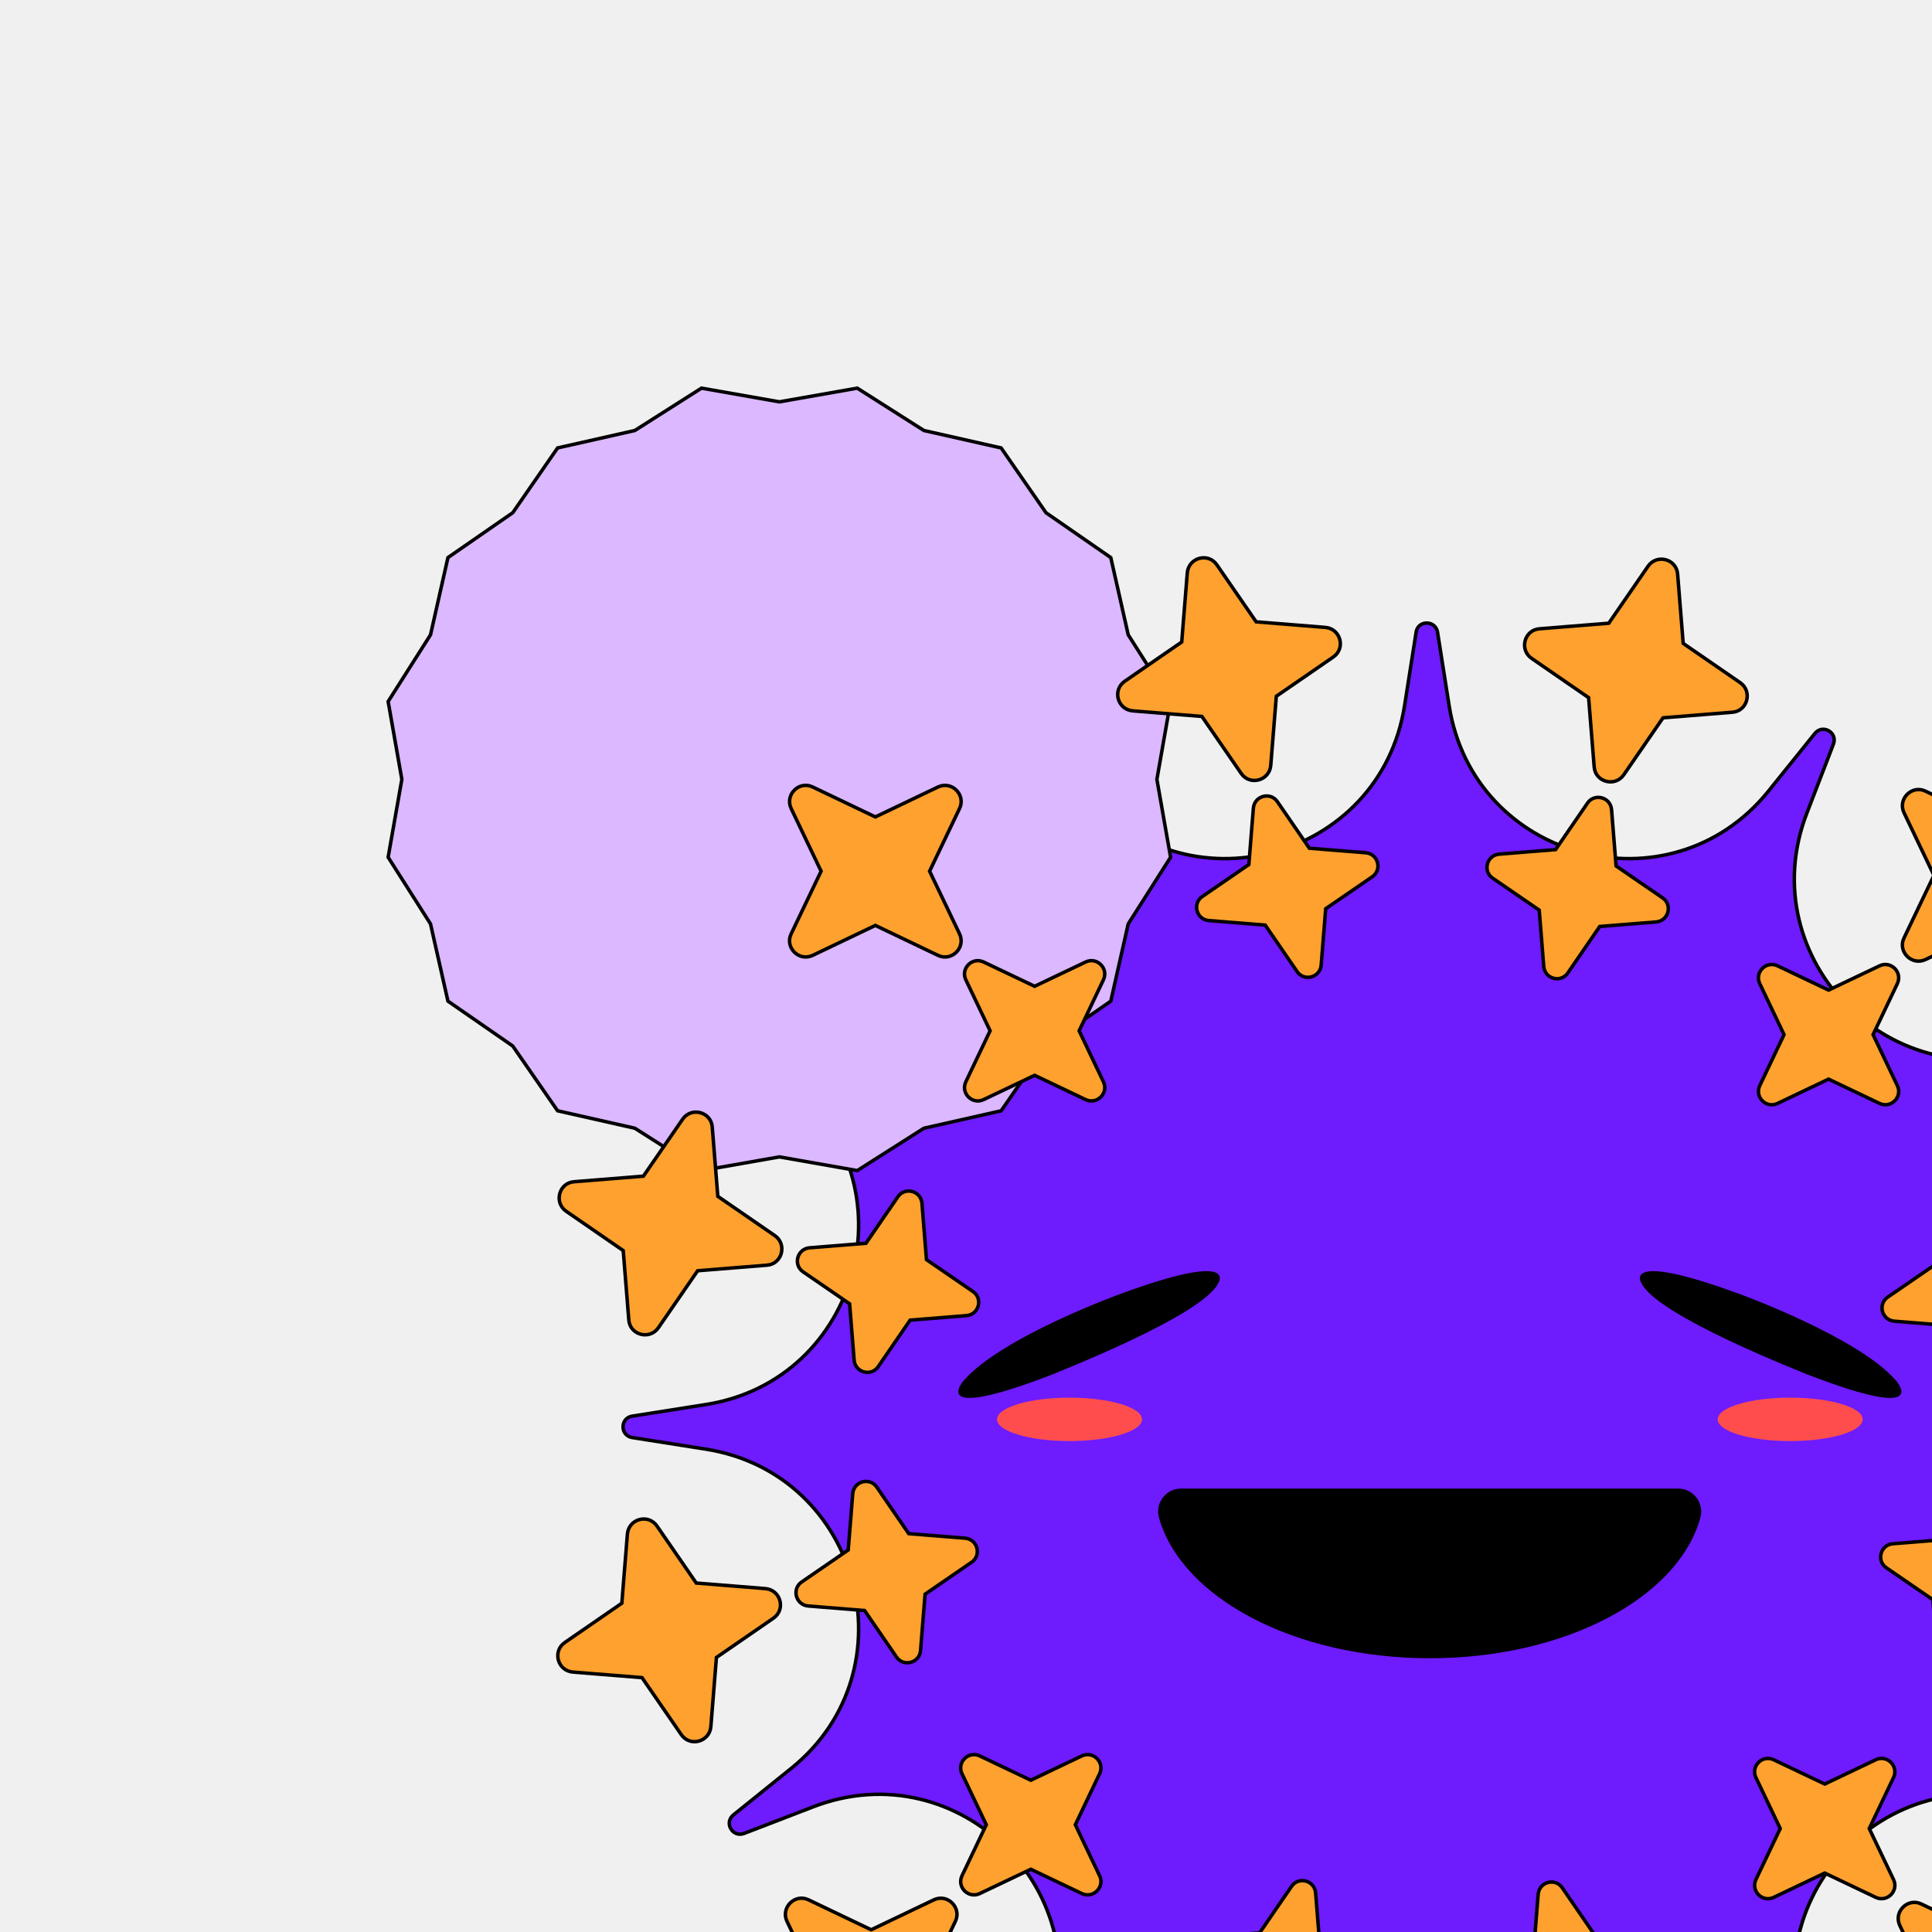
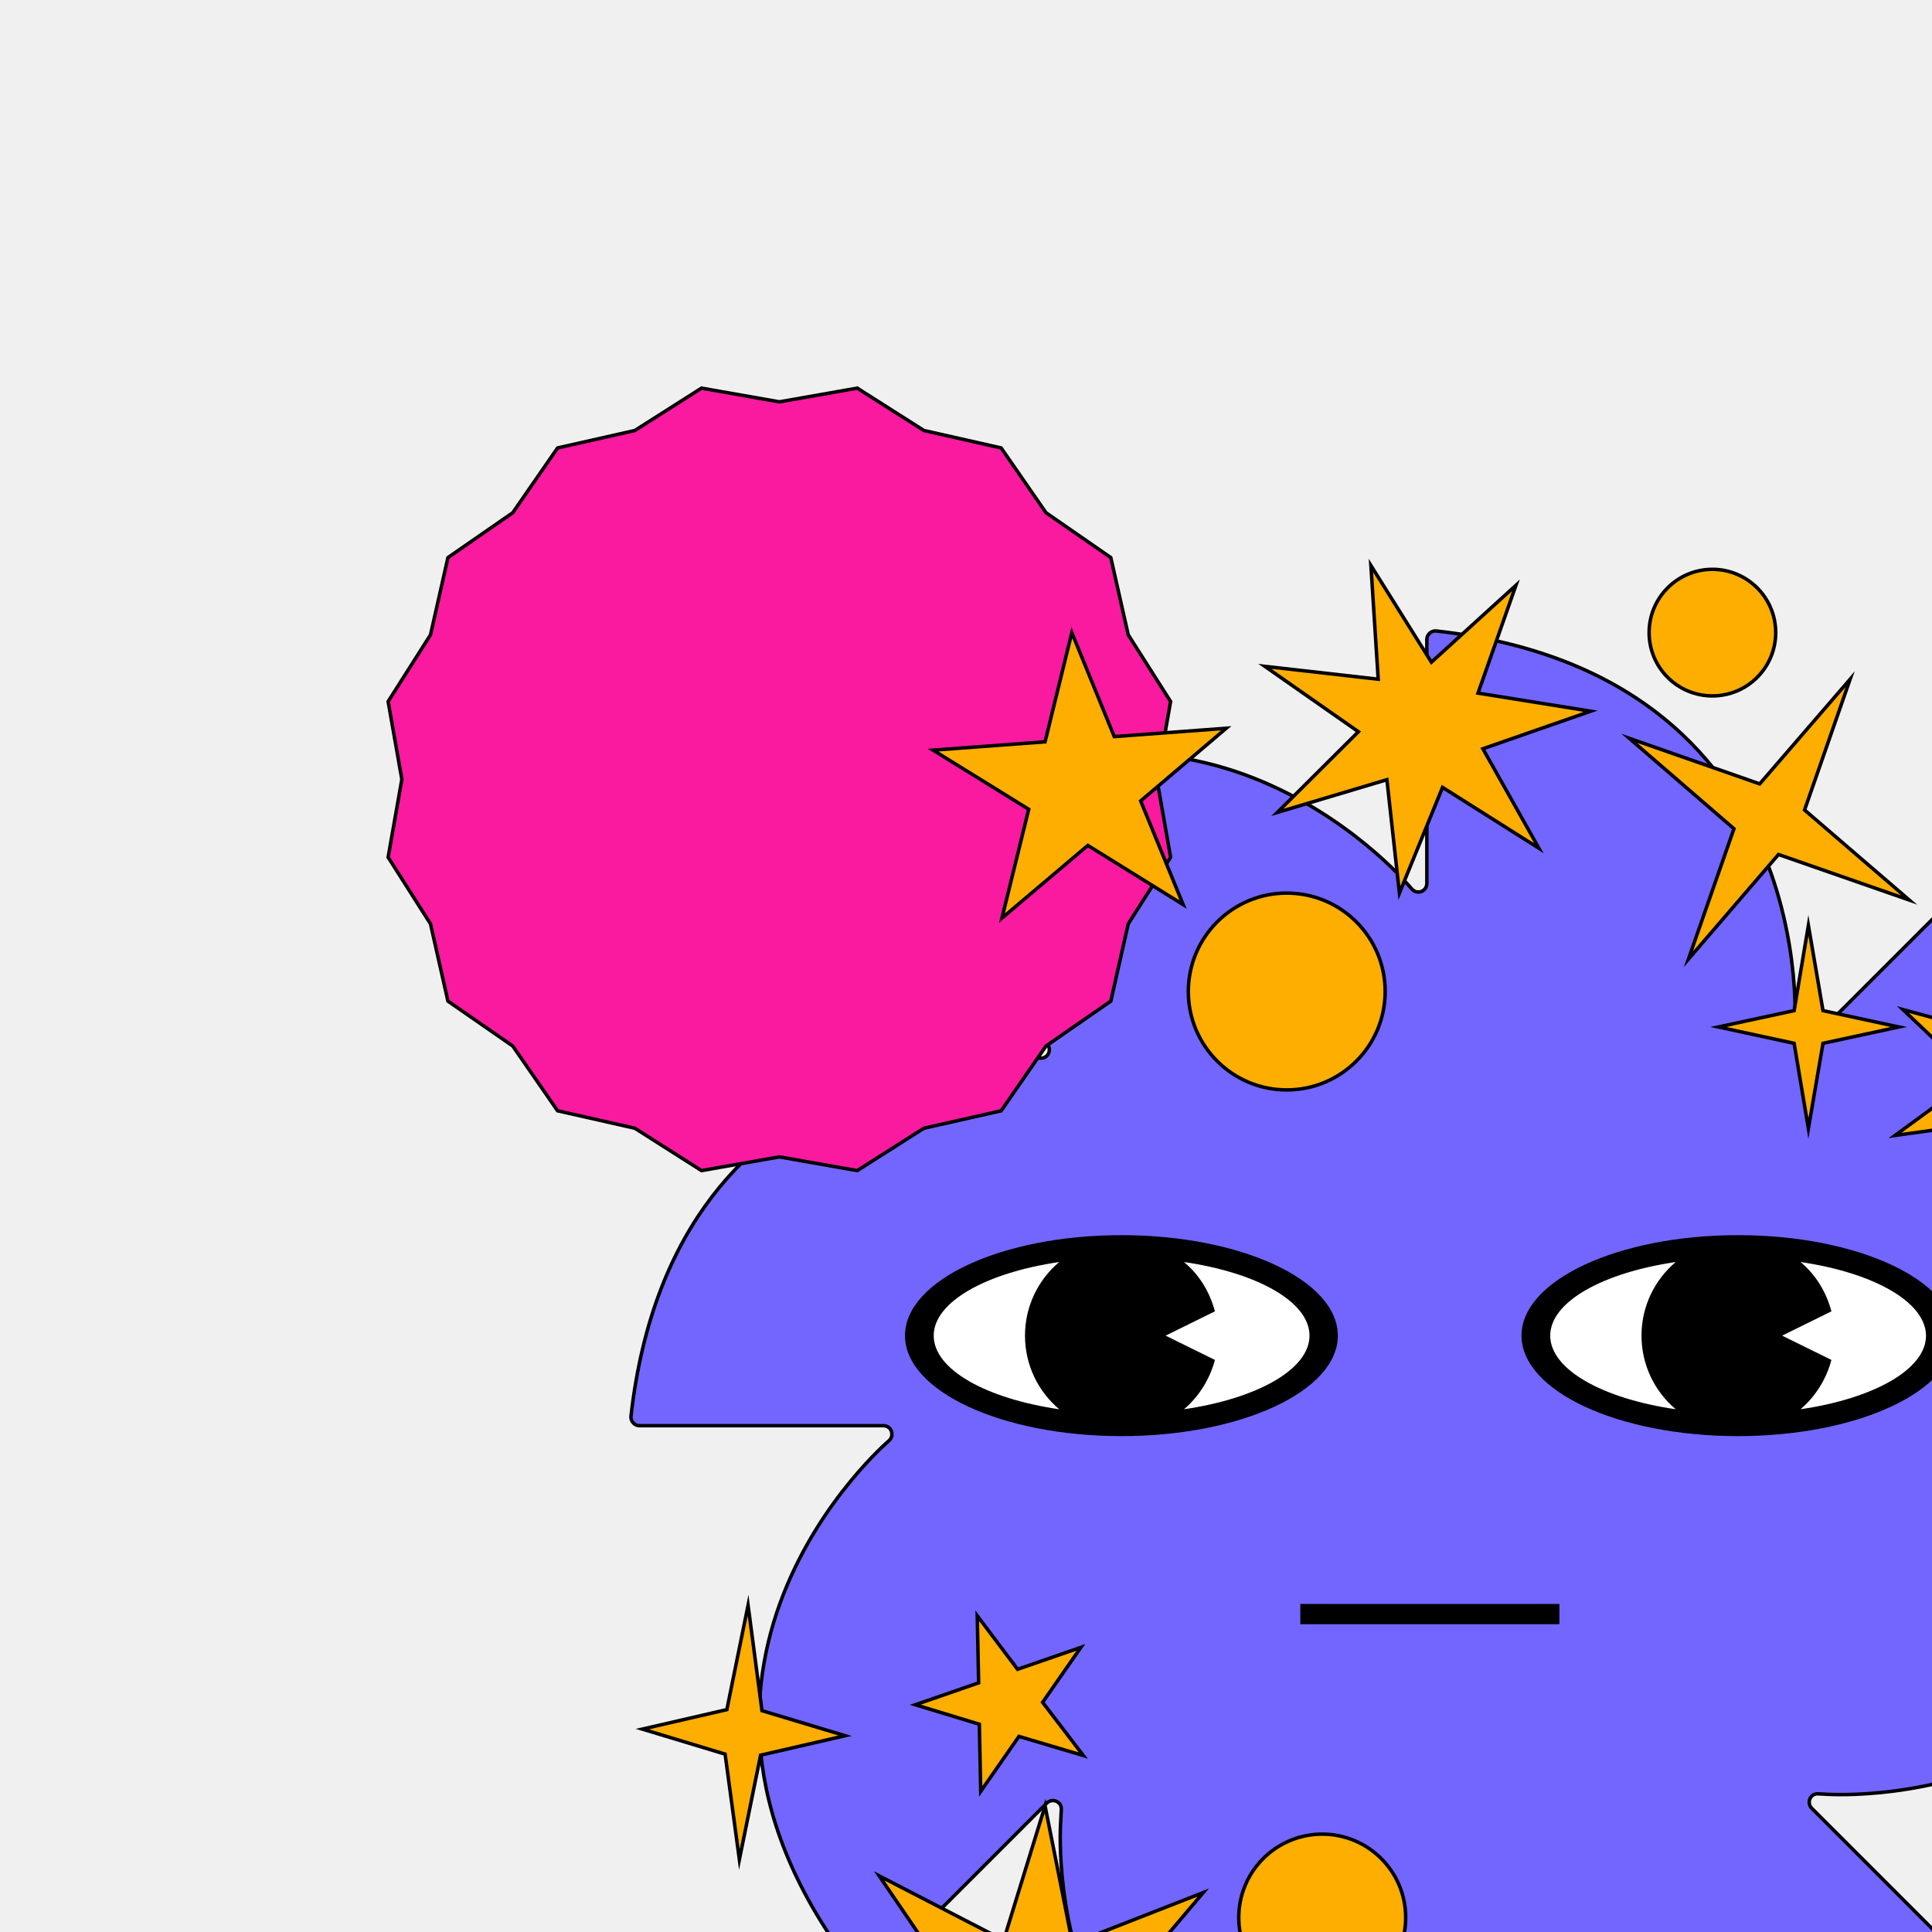
<svg xmlns="http://www.w3.org/2000/svg" height="100%" width="100%" viewBox="0 0 1000 1000" style="background-color: transparent">
  <style>
    #id-hero {
      transform-origin: 300px 300px;
      transform: translate(200px, 200px) scale(1.8);
    }
  </style>
  <g id="id-hero">
    <style>
      @keyframes moveBG {
        0% {
          transform-origin: 300px 300px;
          transform: translate(0px, 0px) rotate(0deg);
        }
        100% {
          transform-origin: 300px 300px;
          transform: translate(0px, 0px) rotate(360deg);
        }
      }
      #id-BG {
        animation: moveBG 12s infinite linear;
        animation-delay: 0s;
        animation-direction: reverse;
      }
    </style>
-     <g id="id-BG" fill="hsl(262,99%,55%)">
+     <g id="id-BG" fill="hsl(245,100%,70%)">
      <g stroke="black" stroke-width="1" stroke-miterlimit="10">
-         <path d="M302.261 70.663L305.588 91.786C312.573 136.359 369.038 151.494 397.395 116.401L410.784 99.769C413.029 97.025 417.353 99.52 416.106 102.846L408.455 122.721C392.239 164.799 433.57 206.13 475.648 189.914L495.523 182.263C498.849 181.015 501.344 185.34 498.6 187.585L481.968 200.974C446.875 229.248 462.01 285.796 506.583 292.781L527.706 296.108C531.198 296.69 531.198 301.679 527.706 302.261L506.583 305.588C462.01 312.573 446.875 369.038 481.968 397.395L498.6 410.784C501.344 413.029 498.849 417.353 495.523 416.106L475.648 408.455C433.57 392.239 392.239 433.57 408.455 475.648L416.106 495.523C417.353 498.849 413.029 501.344 410.784 498.6L397.395 481.968C369.121 446.875 312.573 462.01 305.588 506.583L302.261 527.706C301.679 531.198 296.69 531.198 296.108 527.706L292.781 506.583C285.796 462.01 229.331 446.875 200.974 481.968L187.585 498.6C185.34 501.344 181.015 498.849 182.263 495.523L189.914 475.648C206.13 433.57 164.799 392.239 122.721 408.455L102.846 416.106C99.52 417.353 97.025 413.029 99.769 410.784L116.401 397.395C151.494 369.121 136.359 312.573 91.786 305.588L70.663 302.261C67.171 301.679 67.171 296.69 70.663 296.108L91.786 292.781C136.359 285.796 151.494 229.331 116.401 200.974L99.769 187.585C97.025 185.34 99.52 181.015 102.846 182.263L122.721 189.914C164.799 206.13 206.13 164.799 189.914 122.721L182.263 102.846C181.015 99.52 185.34 97.025 187.585 99.769L200.974 116.401C229.248 151.494 285.796 136.359 292.781 91.786L296.108 70.663C296.607 67.171 301.679 67.171 302.261 70.663Z" />
+         <path d="M525.793 298.935H454.276C452.031 298.935 450.95 296.191 452.613 294.611C453.195 294.029 453.86 293.53 454.442 292.948C454.442 292.948 532.612 226.503 462.758 138.854C461.844 137.69 460.097 137.606 459.099 138.688L409.038 188.749C407.458 190.329 404.713 189.165 404.88 186.92C404.88 186.338 404.963 185.756 404.963 185.173C404.963 185.173 413.279 82.971 301.929 70.331C300.515 70.165 299.184 71.329 299.184 72.742V142.929C299.184 145.174 296.44 146.255 294.943 144.592C294.444 144.01 293.945 143.511 293.447 142.929C293.447 142.929 227.002 64.759 139.353 134.613C138.189 135.527 138.105 137.274 139.186 138.272L189.914 188.999C191.494 190.579 190.329 193.323 188.084 193.157C187.086 193.074 186.088 193.074 185.173 193.074C185.173 193.074 82.971 184.758 70.331 296.108C70.165 297.521 71.329 298.852 72.742 298.852H142.929C145.174 298.852 146.172 301.596 144.592 303.093C144.592 303.093 144.592 303.093 144.509 303.176C144.509 303.176 66.339 369.62 136.193 457.27C137.108 458.434 138.854 458.517 139.852 457.436L189.914 407.374C191.494 405.794 194.238 406.959 194.071 409.204C193.988 410.368 193.988 411.449 193.905 412.613C193.905 412.613 185.589 514.816 296.939 527.456C298.353 527.622 299.683 526.458 299.683 525.044V454.027C299.683 451.781 302.428 450.7 303.925 452.363C304.424 452.946 305.006 453.528 305.505 454.11C305.505 454.11 371.949 532.279 459.598 462.426C460.762 461.511 460.846 459.765 459.765 458.767L409.869 408.871C408.289 407.291 409.453 404.547 411.699 404.713C412.281 404.713 412.863 404.796 413.445 404.796C413.445 404.796 515.647 413.112 528.288 301.762C528.454 300.266 527.29 298.935 525.793 298.935Z" />
      </g>
    </g>
    <style>
      @keyframes moveCore {
        0% {
          transform-origin: 113px 113px;
          transform: translate(187px, 187px) rotate(0deg);
        }
        100% {
          transform-origin: 113px 113px;
          transform: translate(187px, 187px) rotate(360deg);
        }
      }
      #id-Core {
        animation: moveCore 34s infinite linear;
        animation-delay: 0s;
        animation-direction: normal;
      }
    </style>
-     <g id="id-Core" fill="hsl(270,100%,86%)">
+     <g id="id-Core" fill="hsl(324,95%,54%)">
      <g stroke="black" stroke-width="1" stroke-miterlimit="10">
        <path d="M113 4.441L135.393 0.5L154.561 12.682L176.774 17.697L189.672 36.328L208.303 49.226L213.318 71.439L225.5 90.607L221.559 113L225.5 135.393L213.318 154.561L208.303 176.774L189.672 189.672L176.774 208.303L154.561 213.318L135.393 225.5L113 221.559L90.607 225.5L71.439 213.318L49.226 208.303L36.328 189.672L17.697 176.774L12.682 154.561L0.5 135.393L4.441 113L0.5 90.607L12.682 71.439L17.697 49.226L36.328 36.328L49.226 17.697L71.439 12.682L90.607 0.5L113 4.441Z" />
      </g>
    </g>
-     <style>
-       @keyframes moveFG {
-         0% {
-           transform-origin: 300px 300px;
-           transform: translate(0px, 0px) rotate(0deg);
-         }
-         100% {
-           transform-origin: 300px 300px;
-           transform: translate(0px, 0px) rotate(360deg);
-         }
-       }
-       #id-FG {
-         animation: moveFG 8s infinite linear;
-         animation-delay: 0s;
-         animation-direction: normal;
-       }
-     </style>
-     <g id="id-FG" fill="hsl(33,100%,59%)">
+     <g id="id-FG" fill="hsl(41,99%,50%)">
      <g stroke="black" stroke-width="1" stroke-miterlimit="10">
-         <path d="M250.1 67.7L270 69.3C274.4 69.7 275.9 75.3 272.3 77.8L255.9 89.1L254.3 109C253.9 113.4 248.3 114.9 245.8 111.3L234.5 94.9L214.6 93.3C210.2 92.9 208.7 87.3 212.3 84.8L228.7 73.5L230.3 53.6C230.7 49.2 236.3 47.7 238.8 51.3L250.1 67.7Z" />
-         <path d="M265.4 132.8L281.6 134.1C285.2 134.4 286.4 139 283.5 141L270.1 150.2L268.8 166.4C268.5 170 263.9 171.2 261.9 168.3L252.7 154.9L236.5 153.6C232.9 153.3 231.7 148.7 234.6 146.7L248 137.5L249.3 121.3C249.6 117.7 254.2 116.5 256.2 119.4L265.4 132.8Z" />
-         <path d="M140.6 123.8L158.6 115.2C162.6 113.3 166.7 117.5 164.8 121.4L156.2 139.4L164.8 157.4C166.7 161.4 162.5 165.5 158.6 163.6L140.6 155L122.6 163.6C118.6 165.5 114.5 161.3 116.4 157.4L125 139.4L116.4 121.4C114.5 117.4 118.7 113.3 122.6 115.2L140.6 123.8Z" />
-         <path d="M186.4 172.5L201.1 165.5C204.3 164 207.7 167.3 206.2 170.6L199.2 185.3L206.2 200C207.7 203.2 204.4 206.6 201.1 205.1L186.4 198.1L171.7 205.1C168.5 206.6 165.1 203.3 166.6 200L173.6 185.3L166.6 170.6C165.1 167.4 168.4 164 171.7 165.5L186.4 172.5Z" />
-         <path d="M73.9 227.1L85.2 210.7C87.7 207.1 93.4 208.6 93.7 213L95.3 232.9L111.7 244.2C115.3 246.7 113.8 252.4 109.4 252.7L89.5 254.3L78.2 270.7C75.7 274.3 70 272.8 69.7 268.4L68.1 248.5L51.7 237.2C48.1 234.7 49.6 229 54 228.7L73.9 227.1Z" />
-         <path d="M137.9 246.4L147.1 233C149.1 230.1 153.7 231.3 154 234.9L155.3 251.1L168.7 260.3C171.6 262.3 170.4 266.9 166.8 267.2L150.6 268.5L141.4 281.9C139.4 284.8 134.8 283.6 134.5 280L133.2 263.8L119.8 254.6C116.9 252.6 118.1 248 121.7 247.7L137.9 246.4Z" />
-         <path d="M67.7 349.9L69.3 330C69.7 325.6 75.3 324.1 77.8 327.7L89.1 344.1L109 345.7C113.4 346.1 114.9 351.7 111.3 354.2L94.9 365.5L93.3 385.4C92.9 389.8 87.3 391.3 84.8 387.7L73.5 371.3L53.6 369.7C49.2 369.3 47.7 363.7 51.3 361.2L67.7 349.9Z" />
-         <path d="M132.8 334.6L134.1 318.4C134.4 314.8 139 313.6 141 316.5L150.2 329.9L166.4 331.2C170 331.5 171.2 336.1 168.3 338.1L154.9 347.3L153.6 363.5C153.3 367.1 148.7 368.3 146.7 365.4L137.5 352L121.3 350.7C117.7 350.4 116.5 345.8 119.4 343.8L132.8 334.6Z" />
-         <path d="M123.8 459.4L115.2 441.4C113.3 437.4 117.5 433.3 121.4 435.2L139.4 443.8L157.4 435.2C161.4 433.3 165.5 437.5 163.6 441.4L155 459.4L163.6 477.4C165.5 481.4 161.3 485.5 157.4 483.6L139.4 475L121.4 483.6C117.4 485.5 113.3 481.3 115.2 477.4L123.8 459.4Z" />
-         <path d="M172.5 413.6L165.5 398.9C164 395.7 167.3 392.3 170.6 393.8L185.3 400.8L200 393.8C203.2 392.3 206.6 395.6 205.1 398.9L198.1 413.6L205.1 428.3C206.6 431.5 203.3 434.9 200 433.4L185.3 426.4L170.6 433.4C167.4 434.9 164 431.6 165.5 428.3L172.5 413.6Z" />
-         <path d="M227.1 526.1L210.7 514.8C207.1 512.3 208.6 506.6 213 506.3L232.9 504.7L244.2 488.3C246.7 484.7 252.4 486.2 252.7 490.6L254.3 510.5L270.7 521.8C274.3 524.3 272.8 530 268.4 530.3L248.5 531.9L237.2 548.3C234.7 551.9 229 550.4 228.7 546L227.1 526.1Z" />
-         <path d="M246.4 462.1L233 452.9C230.1 450.9 231.3 446.3 234.9 446L251.1 444.7L260.3 431.3C262.3 428.4 266.9 429.6 267.2 433.2L268.5 449.4L281.9 458.6C284.8 460.6 283.6 465.2 280 465.5L263.8 466.8L254.6 480.2C252.6 483.1 248 481.9 247.7 478.3L246.4 462.1Z" />
-         <path d="M349.9 532.3L330 530.7C325.6 530.3 324.1 524.7 327.7 522.2L344.1 510.9L345.7 491C346.1 486.6 351.7 485.1 354.2 488.7L365.5 505.1L385.4 506.7C389.8 507.1 391.3 512.7 387.7 515.2L371.3 526.5L369.7 546.4C369.3 550.8 363.7 552.3 361.2 548.7L349.9 532.3Z" />
-         <path d="M334.6 467.2L318.4 465.9C314.8 465.6 313.6 461 316.5 459L329.9 449.8L331.2 433.6C331.5 430 336.1 428.8 338.1 431.7L347.3 445.1L363.5 446.4C367.1 446.7 368.3 451.3 365.4 453.3L352 462.5L350.7 478.7C350.4 482.3 345.8 483.5 343.8 480.6L334.6 467.2Z" />
-         <path d="M459.4 476.2L441.4 484.8C437.4 486.7 433.3 482.5 435.2 478.6L443.8 460.6L435.2 442.6C433.3 438.6 437.5 434.5 441.4 436.4L459.4 445L477.4 436.4C481.4 434.5 485.5 438.7 483.6 442.6L475 460.6L483.6 478.6C485.5 482.6 481.3 486.7 477.4 484.8L459.4 476.2Z" />
-         <path d="M413.6 427.5L398.9 434.5C395.7 436 392.3 432.7 393.8 429.4L400.8 414.7L393.8 400C392.3 396.8 395.6 393.4 398.9 394.9L413.6 401.9L428.3 394.9C431.5 393.4 434.9 396.7 433.4 400L426.4 414.7L433.4 429.4C434.9 432.6 431.6 436 428.3 434.5L413.6 427.5Z" />
-         <path d="M526.1 372.9L514.8 389.3C512.3 392.9 506.6 391.4 506.3 387L504.7 367.1L488.3 355.8C484.7 353.3 486.2 347.6 490.6 347.3L510.5 345.7L521.8 329.3C524.3 325.7 530 327.2 530.3 331.6L531.9 351.5L548.3 362.8C551.9 365.3 550.4 371 546 371.3L526.1 372.9Z" />
-         <path d="M462.1 353.6L452.9 367C450.9 369.9 446.3 368.7 446 365.1L444.7 348.9L431.3 339.7C428.4 337.7 429.6 333.1 433.2 332.8L449.4 331.5L458.6 318.1C460.6 315.2 465.2 316.4 465.5 320L466.8 336.2L480.2 345.4C483.1 347.4 481.9 352 478.3 352.3L462.1 353.6Z" />
-         <path d="M532.3 250.1L530.7 270C530.3 274.4 524.7 275.9 522.2 272.3L510.9 255.9L491 254.3C486.6 253.9 485.1 248.3 488.7 245.8L505.1 234.5L506.7 214.6C507.1 210.2 512.7 208.7 515.2 212.3L526.5 228.7L546.4 230.3C550.8 230.7 552.3 236.3 548.7 238.8L532.3 250.1Z" />
-         <path d="M467.2 265.4L465.9 281.6C465.6 285.2 461 286.4 459 283.5L449.8 270.1L433.6 268.8C430 268.5 428.8 263.9 431.7 261.9L445.1 252.7L446.4 236.5C446.7 232.9 451.3 231.7 453.3 234.6L462.5 248L478.7 249.3C482.3 249.6 483.5 254.2 480.6 256.2L467.2 265.4Z" />
-         <path d="M476.2 140.6L484.8 158.6C486.7 162.6 482.5 166.7 478.6 164.8L460.6 156.2L442.6 164.8C438.6 166.7 434.5 162.5 436.4 158.6L445 140.6L436.4 122.6C434.5 118.6 438.7 114.5 442.6 116.4L460.6 125L478.6 116.4C482.6 114.5 486.7 118.7 484.8 122.6L476.2 140.6Z" />
-         <path d="M427.5 186.4L434.5 201.1C436 204.3 432.7 207.7 429.4 206.2L414.7 199.2L400 206.2C396.8 207.7 393.4 204.4 394.9 201.1L401.9 186.4L394.9 171.7C393.4 168.5 396.7 165.1 400 166.6L414.7 173.6L429.4 166.6C432.6 165.1 436 168.4 434.5 171.7L427.5 186.4Z" />
-         <path d="M372.9 73.9L389.3 85.2C392.9 87.7 391.4 93.4 387 93.7L367.1 95.3L355.8 111.7C353.3 115.3 347.6 113.8 347.3 109.4L345.7 89.5L329.3 78.2C325.7 75.7 327.2 70 331.6 69.7L351.5 68.1L362.8 51.7C365.3 48.1 371 49.6 371.3 54L372.9 73.9Z" />
-         <path d="M353.6 137.9L367 147.1C369.9 149.1 368.7 153.7 365.1 154L348.9 155.3L339.7 168.7C337.7 171.6 333.1 170.4 332.8 166.8L331.5 150.6L318.1 141.4C315.2 139.4 316.4 134.8 320 134.5L336.2 133.2L345.4 119.8C347.4 116.9 352 118.1 352.3 121.7L353.6 137.9Z" />
+         <path d="M434.9 184.2L413.1 188.9L408.9 213.4L404.8 188.9L383 184.2L404.8 179.5L408.9 155L413.1 179.5L434.9 184.2Z" />
+         <path d="M437.9 147.7L400.3 134.6L374.4 164.7L387.5 127.2L357.4 101.2L394.9 114.3L420.9 84.2L407.8 121.8L437.9 147.7Z" />
+         <path d="M311.2 543.9L292.3 519.1L262.9 529.3L280.7 503.7L261.8 478.9L291.7 487.9L309.5 462.3L310.1 493.5L340 502.5L310.5 512.7L311.2 543.9Z" />
+         <path d="M170.9 404L170.5 384.7L152.1 379.1L170.3 372.8L169.9 353.5L181.5 368.9L199.7 362.6L188.7 378.4L200.4 393.7L181.9 388.2L170.9 404Z" />
+         <path d="M104 350.5L108 380.8L131.9 388L107.6 393.6L101.5 423.6L97.4 393.3L73.6 386.1L97.9 380.5L104 350.5Z" />
+         <path d="M283.1 51.5L300.5 79.3L324.8 57.2L313.9 88.2L346.3 93.4L315.3 104.2L331.4 132.8L303.7 115.3L291.3 145.7L287.7 113.1L256.2 122.5L279.5 99.3L252.6 80.5L285.2 84.2L283.1 51.5Z" />
+         <path d="M189.4 408.2L197.3 447.8L234.9 433.1L208.8 463.9L243.8 484.1L203.4 482.9L209.4 522.8L185.2 490.6L157.7 520.2L167.8 481.1L127.6 478.1L164.4 461.6L141.7 428.3L177.5 446.8L189.4 408.2Z" />
+         <path d="M500.6 168.7L487.3 193.6L514.2 202.3L486.4 207.5L496.5 233.9L475.1 215.4L460.7 239.7L461.8 211.5L433.8 215.4L456.6 198.7L436.1 179.2L463.4 186.6L465.8 158.4L477 184.4L500.6 168.7Z" />
+         <path d="M229.1 149L201.7 132L177 152.9L184.7 121.6L157.2 104.6L189.4 102.2L197.1 70.8L209.3 100.7L241.5 98.3L216.9 119.2L229.1 149Z" />
+         <path d="M102.7 474.4C110.708 474.4 117.2 467.908 117.2 459.9C117.2 451.892 110.708 445.4 102.7 445.4C94.692 445.4 88.2 451.892 88.2 459.9C88.2 467.908 94.692 474.4 102.7 474.4Z" />
+         <path d="M258.9 202.3C274.53 202.3 287.2 189.63 287.2 174C287.2 158.371 274.53 145.7 258.9 145.7C243.27 145.7 230.6 158.371 230.6 174C230.6 189.63 243.27 202.3 258.9 202.3Z" />
+         <path d="M381.3 89C391.352 89 399.5 80.852 399.5 70.8C399.5 60.748 391.352 52.6 381.3 52.6C371.248 52.6 363.1 60.748 363.1 70.8C363.1 80.852 371.248 89 381.3 89Z" />
+         <path d="M269.1 464.3C282.355 464.3 293.1 453.555 293.1 440.3C293.1 427.045 282.355 416.3 269.1 416.3C255.845 416.3 245.1 427.045 245.1 440.3C245.1 453.555 255.845 464.3 269.1 464.3Z" />
+         <path d="M384.7 514.8C396.685 514.8 406.4 505.084 406.4 493.1C406.4 481.115 396.685 471.4 384.7 471.4C372.715 471.4 363 481.115 363 493.1C363 505.084 372.715 514.8 384.7 514.8Z" />
      </g>
    </g>
    <g id="id-Face">
      <g>
-         <path d="M300.053 365.724C339.108 365.724 371.494 348.26 377.844 325.293C379.009 321.166 375.834 316.932 371.494 316.932H228.506C224.167 316.932 220.991 321.06 222.156 325.293C228.612 348.26 260.999 365.724 300.053 365.724Z" fill="black" />
-         <path d="M239.302 257.662C239.302 257.662 245.017 248.454 210.831 261.049C210.831 261.049 176.963 273.327 166.061 285.815C166.061 285.815 154.842 298.304 191.78 284.016C191.674 283.91 235.174 267.188 239.302 257.662Z" fill="black" />
-         <path d="M196.437 303.279C207.952 303.279 217.287 300.483 217.287 297.034C217.287 293.586 207.952 290.79 196.437 290.79C184.922 290.79 175.587 293.586 175.587 297.034C175.587 300.483 184.922 303.279 196.437 303.279Z" fill="#FF4D4D" />
-         <path d="M360.804 257.662C360.804 257.662 355.089 248.454 389.275 261.049C389.275 261.049 423.143 273.327 434.045 285.815C434.045 285.815 445.264 298.304 408.326 284.016C408.326 283.91 364.826 267.188 360.804 257.662Z" fill="black" />
-         <path d="M403.669 303.279C415.184 303.279 424.519 300.483 424.519 297.034C424.519 293.586 415.184 290.79 403.669 290.79C392.154 290.79 382.819 293.586 382.819 297.034C382.819 300.483 392.154 303.279 403.669 303.279Z" fill="#FF4D4D" />
+         <path d="M211.36 301.852C245.73 301.852 273.593 288.916 273.593 272.958C273.593 257.001 245.73 244.064 211.36 244.064C176.99 244.064 149.127 257.001 149.127 272.958C149.127 288.916 176.99 301.852 211.36 301.852Z" fill="black" />
+         <path d="M183.63 272.958C183.63 264.491 187.44 256.871 193.473 251.791C172.517 254.86 157.382 263.221 157.382 272.958C157.382 282.696 172.411 291.057 193.473 294.126C187.44 289.046 183.63 281.426 183.63 272.958Z" fill="white" />
+         <path d="M229.353 251.791C233.692 255.389 236.761 260.364 238.243 265.973L224.061 272.958L238.243 279.944C236.761 285.553 233.586 290.528 229.353 294.126C250.309 291.057 265.444 282.696 265.444 272.958C265.444 263.221 250.415 254.86 229.353 251.791Z" fill="white" />
+         <path d="M388.64 301.852C423.01 301.852 450.873 288.916 450.873 272.958C450.873 257.001 423.01 244.064 388.64 244.064C354.27 244.064 326.407 257.001 326.407 272.958C326.407 288.916 354.27 301.852 388.64 301.852Z" fill="black" />
+         <path d="M360.91 272.958C360.91 264.491 364.72 256.871 370.753 251.791C349.797 254.86 334.662 263.221 334.662 272.958C334.662 282.696 349.691 291.057 370.753 294.126C364.72 289.046 360.91 281.426 360.91 272.958Z" fill="white" />
+         <path d="M406.633 251.791C410.972 255.389 414.041 260.364 415.523 265.973L401.341 272.958L415.523 279.944C414.041 285.553 410.866 290.528 406.633 294.126C427.589 291.057 442.724 282.696 442.724 272.958C442.618 263.221 427.589 254.86 406.633 251.791Z" fill="white" />
+         <path d="M337.308 350.115H262.798V355.936H337.308V350.115Z" fill="black" />
      </g>
    </g>
  </g>
</svg>
